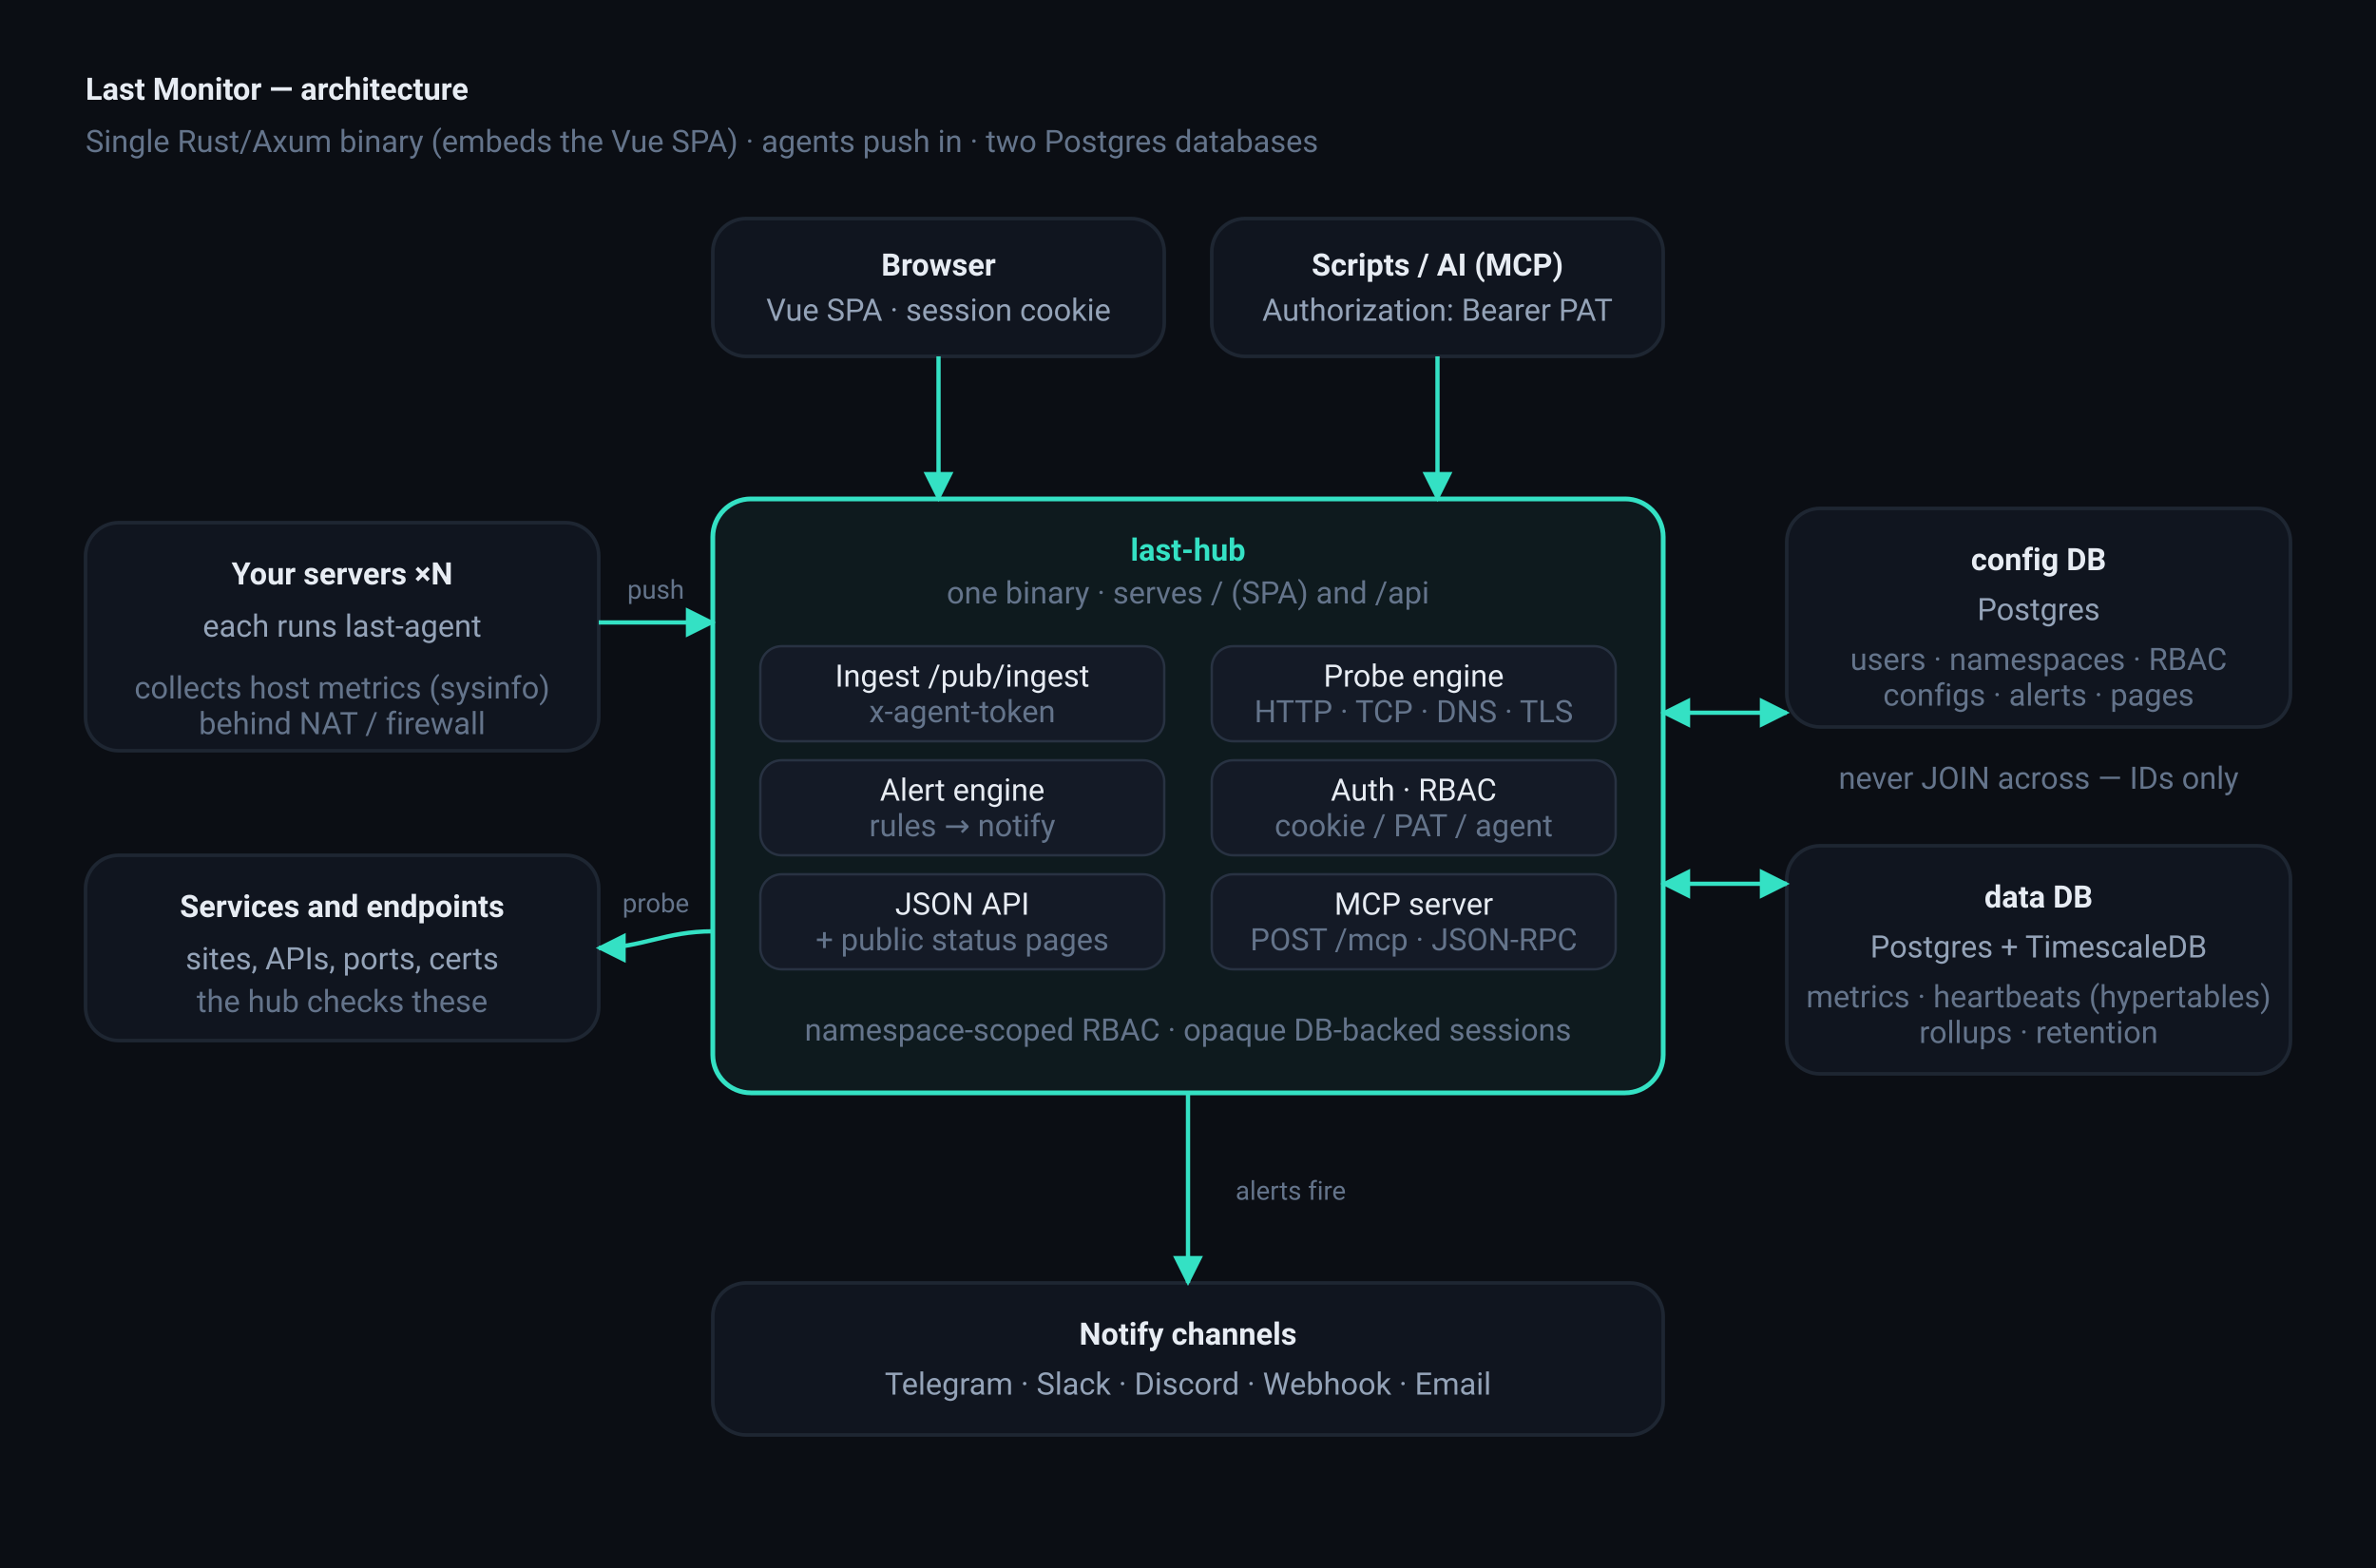
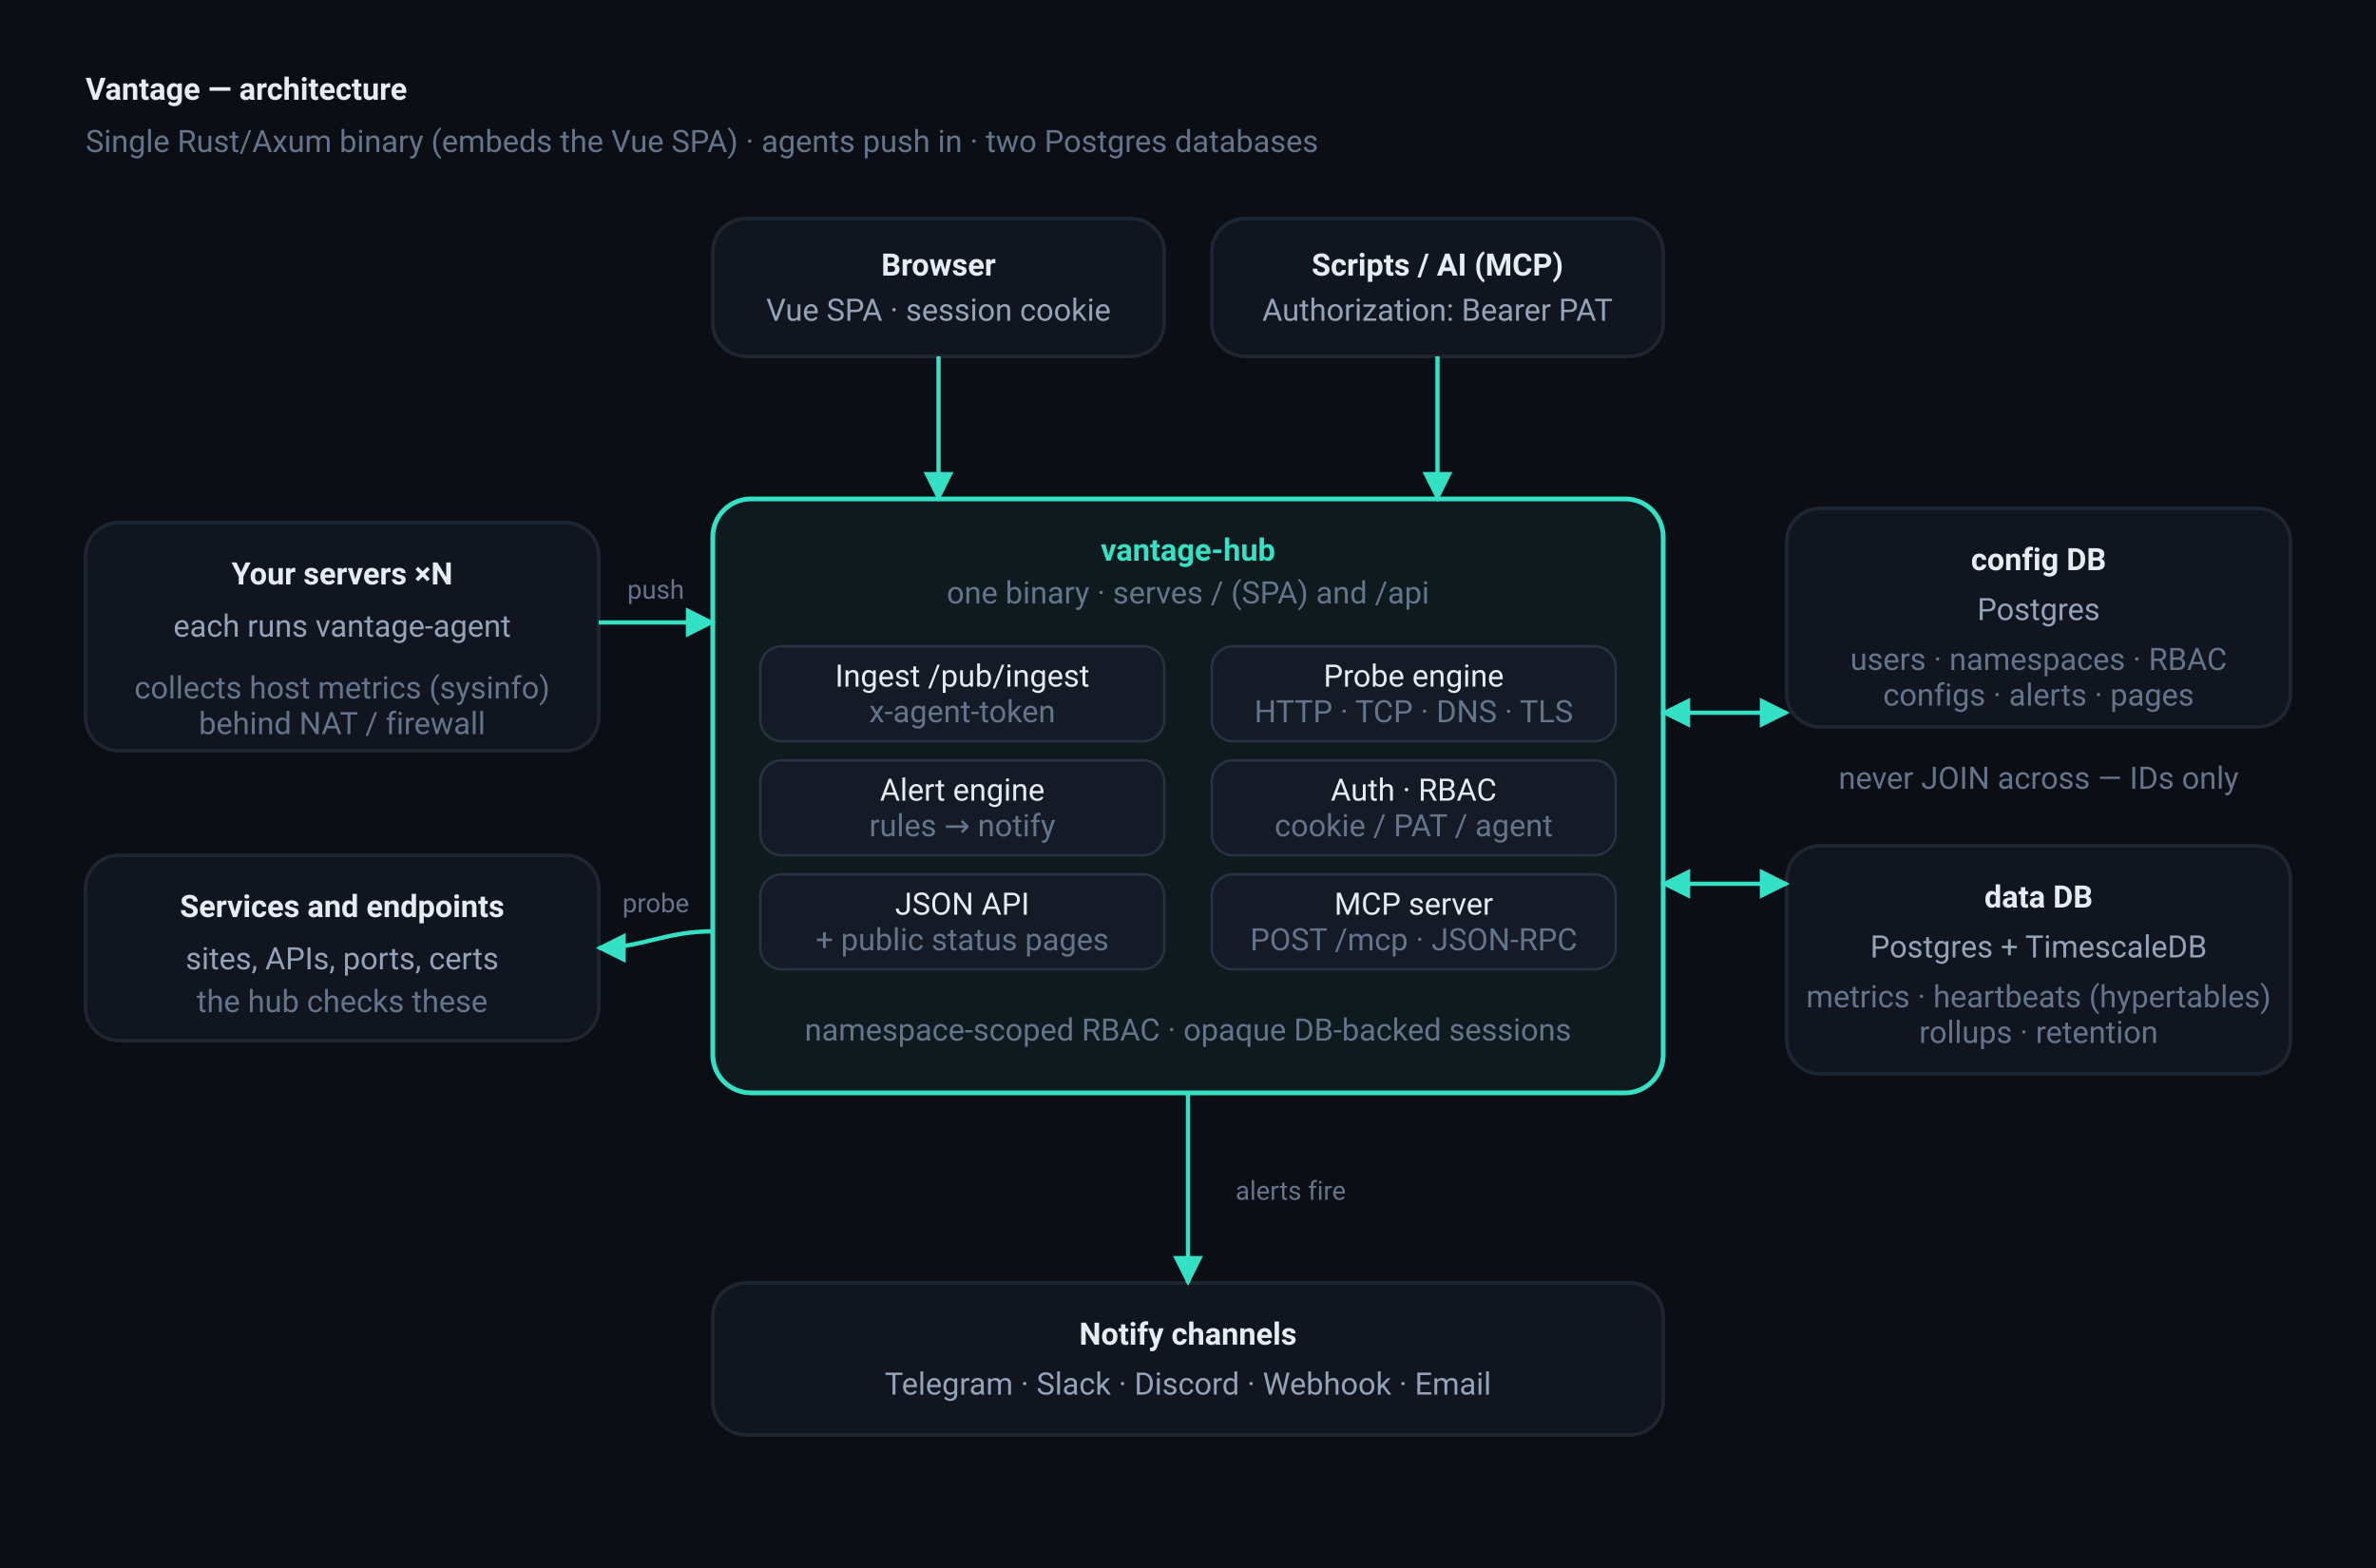
- <svg xmlns="http://www.w3.org/2000/svg" viewBox="0 0 1000 660" width="1000" height="660" font-family="ui-sans-serif,system-ui,Segoe UI,Roboto,sans-serif" role="img" aria-label="Last Monitor architecture">
+ <svg xmlns="http://www.w3.org/2000/svg" viewBox="0 0 1000 660" width="1000" height="660" font-family="ui-sans-serif,system-ui,Segoe UI,Roboto,sans-serif" role="img" aria-label="Vantage architecture">
  <defs>
    <marker id="arr" viewBox="0 0 10 10" refX="9" refY="5" markerWidth="7" markerHeight="7" orient="auto-start-reverse">
      <path d="M0 0 L10 5 L0 10 z" fill="#34E1C4" />
    </marker>
    <marker id="arrM" viewBox="0 0 10 10" refX="9" refY="5" markerWidth="7" markerHeight="7" orient="auto-start-reverse">
      <path d="M0 0 L10 5 L0 10 z" fill="#64748B" />
    </marker>
    <style>
      .panel{fill:#10151F;stroke:#1E2632;stroke-width:1.5;rx:14}
      .hub{fill:#0E1A1E;stroke:#34E1C4;stroke-width:2}
      .chip{fill:#141A26;stroke:#283242;stroke-width:1}
      .t{fill:#E7ECF3} .m{fill:#94A3B8} .f{fill:#64748B} .a{fill:#34E1C4}
      .h{font-weight:700} .lbl{fill:#64748B;font-size:11px}
      .wire{stroke:#34E1C4;stroke-width:1.8;fill:none}
      .wireM{stroke:#64748B;stroke-width:1.6;fill:none;stroke-dasharray:5 4}
      text{font-size:13px}
    </style>
  </defs>
  <rect width="1000" height="660" fill="#0B0E14" />
-   <text x="36" y="42" class="t h" font-size="20">Last Monitor — architecture</text>
+   <text x="36" y="42" class="t h" font-size="20">Vantage — architecture</text>
  <text x="36" y="64" class="f" font-size="13">Single Rust/Axum binary (embeds the Vue SPA) · agents push in · two Postgres databases</text>
  <g>
    <rect class="panel" x="300" y="92" width="190" height="58" rx="14" />
    <text x="395" y="116" text-anchor="middle" class="t h">Browser</text>
    <text x="395" y="135" text-anchor="middle" class="m" font-size="11">Vue SPA · session cookie</text>
    <rect class="panel" x="510" y="92" width="190" height="58" rx="14" />
    <text x="605" y="116" text-anchor="middle" class="t h">Scripts / AI (MCP)</text>
    <text x="605" y="135" text-anchor="middle" class="m" font-size="11">Authorization: Bearer PAT</text>
  </g>
  <rect class="hub" x="300" y="210" width="400" height="250" rx="16" />
-   <text x="500" y="236" text-anchor="middle" class="a h" font-size="15">last-hub</text>
+   <text x="500" y="236" text-anchor="middle" class="a h" font-size="15">vantage-hub</text>
  <text x="500" y="254" text-anchor="middle" class="f" font-size="11">one binary · serves / (SPA) and /api</text>
  <g>
    <rect class="chip" x="320" y="272" width="170" height="40" rx="9" />
    <text x="405" y="289" text-anchor="middle" class="t" font-size="12">Ingest /pub/ingest</text>
    <text x="405" y="304" text-anchor="middle" class="f" font-size="10">x-agent-token</text>
    <rect class="chip" x="510" y="272" width="170" height="40" rx="9" />
    <text x="595" y="289" text-anchor="middle" class="t" font-size="12">Probe engine</text>
    <text x="595" y="304" text-anchor="middle" class="f" font-size="10">HTTP · TCP · DNS · TLS</text>
    <rect class="chip" x="320" y="320" width="170" height="40" rx="9" />
    <text x="405" y="337" text-anchor="middle" class="t" font-size="12">Alert engine</text>
    <text x="405" y="352" text-anchor="middle" class="f" font-size="10">rules → notify</text>
    <rect class="chip" x="510" y="320" width="170" height="40" rx="9" />
    <text x="595" y="337" text-anchor="middle" class="t" font-size="12">Auth · RBAC</text>
    <text x="595" y="352" text-anchor="middle" class="f" font-size="10">cookie / PAT / agent</text>
    <rect class="chip" x="320" y="368" width="170" height="40" rx="9" />
    <text x="405" y="385" text-anchor="middle" class="t" font-size="12">JSON API</text>
    <text x="405" y="400" text-anchor="middle" class="f" font-size="10">+ public status pages</text>
    <rect class="chip" x="510" y="368" width="170" height="40" rx="9" />
    <text x="595" y="385" text-anchor="middle" class="t" font-size="12">MCP server</text>
    <text x="595" y="400" text-anchor="middle" class="f" font-size="10">POST /mcp · JSON-RPC</text>
  </g>
  <text x="500" y="438" text-anchor="middle" class="f" font-size="11">namespace-scoped RBAC · opaque DB-backed sessions</text>
  <rect class="panel" x="36" y="220" width="216" height="96" rx="14" />
  <text x="144" y="246" text-anchor="middle" class="t h">Your servers ×N</text>
-   <text x="144" y="268" text-anchor="middle" class="m" font-size="12">each runs last-agent</text>
+   <text x="144" y="268" text-anchor="middle" class="m" font-size="12">each runs vantage-agent</text>
  <text x="144" y="294" text-anchor="middle" class="f" font-size="11">collects host metrics (sysinfo)</text>
  <text x="144" y="309" text-anchor="middle" class="f" font-size="11">behind NAT / firewall</text>
  <rect class="panel" x="36" y="360" width="216" height="78" rx="14" />
  <text x="144" y="386" text-anchor="middle" class="t h">Services and endpoints</text>
  <text x="144" y="408" text-anchor="middle" class="m" font-size="12">sites, APIs, ports, certs</text>
  <text x="144" y="426" text-anchor="middle" class="f" font-size="11">the hub checks these</text>
  <g>
    <rect class="panel" x="752" y="214" width="212" height="92" rx="14" />
    <text x="858" y="240" text-anchor="middle" class="t h">config DB</text>
    <text x="858" y="261" text-anchor="middle" class="m" font-size="11">Postgres</text>
    <text x="858" y="282" text-anchor="middle" class="f" font-size="11">users · namespaces · RBAC</text>
    <text x="858" y="297" text-anchor="middle" class="f" font-size="11">configs · alerts · pages</text>
    <rect class="panel" x="752" y="356" width="212" height="96" rx="14" />
    <text x="858" y="382" text-anchor="middle" class="t h">data DB</text>
    <text x="858" y="403" text-anchor="middle" class="m" font-size="11">Postgres + TimescaleDB</text>
    <text x="858" y="424" text-anchor="middle" class="f" font-size="11">metrics · heartbeats (hypertables)</text>
    <text x="858" y="439" text-anchor="middle" class="f" font-size="11">rollups · retention</text>
  </g>
  <text x="858" y="332" text-anchor="middle" class="f" font-size="11">never JOIN across — IDs only</text>
  <rect class="panel" x="300" y="540" width="400" height="64" rx="14" />
  <text x="500" y="566" text-anchor="middle" class="t h">Notify channels</text>
  <text x="500" y="587" text-anchor="middle" class="m" font-size="12">Telegram · Slack · Discord · Webhook · Email</text>
  <path class="wire" d="M252 262 H300" marker-end="url(#arr)" />
  <text x="276" y="252" text-anchor="middle" class="lbl">push</text>
  <path class="wire" d="M300 392 C 280 392, 270 399, 252 399" marker-end="url(#arr)" />
  <text x="276" y="384" text-anchor="middle" class="lbl">probe</text>
  <path class="wire" d="M700 300 H752" marker-end="url(#arr)" marker-start="url(#arr)" />
  <path class="wire" d="M700 372 H752" marker-end="url(#arr)" marker-start="url(#arr)" />
  <path class="wire" d="M395 150 V210" marker-end="url(#arr)" />
  <path class="wire" d="M605 150 V210" marker-end="url(#arr)" />
  <path class="wire" d="M500 460 V540" marker-end="url(#arr)" />
  <text x="520" y="505" class="lbl">alerts fire</text>
</svg>
